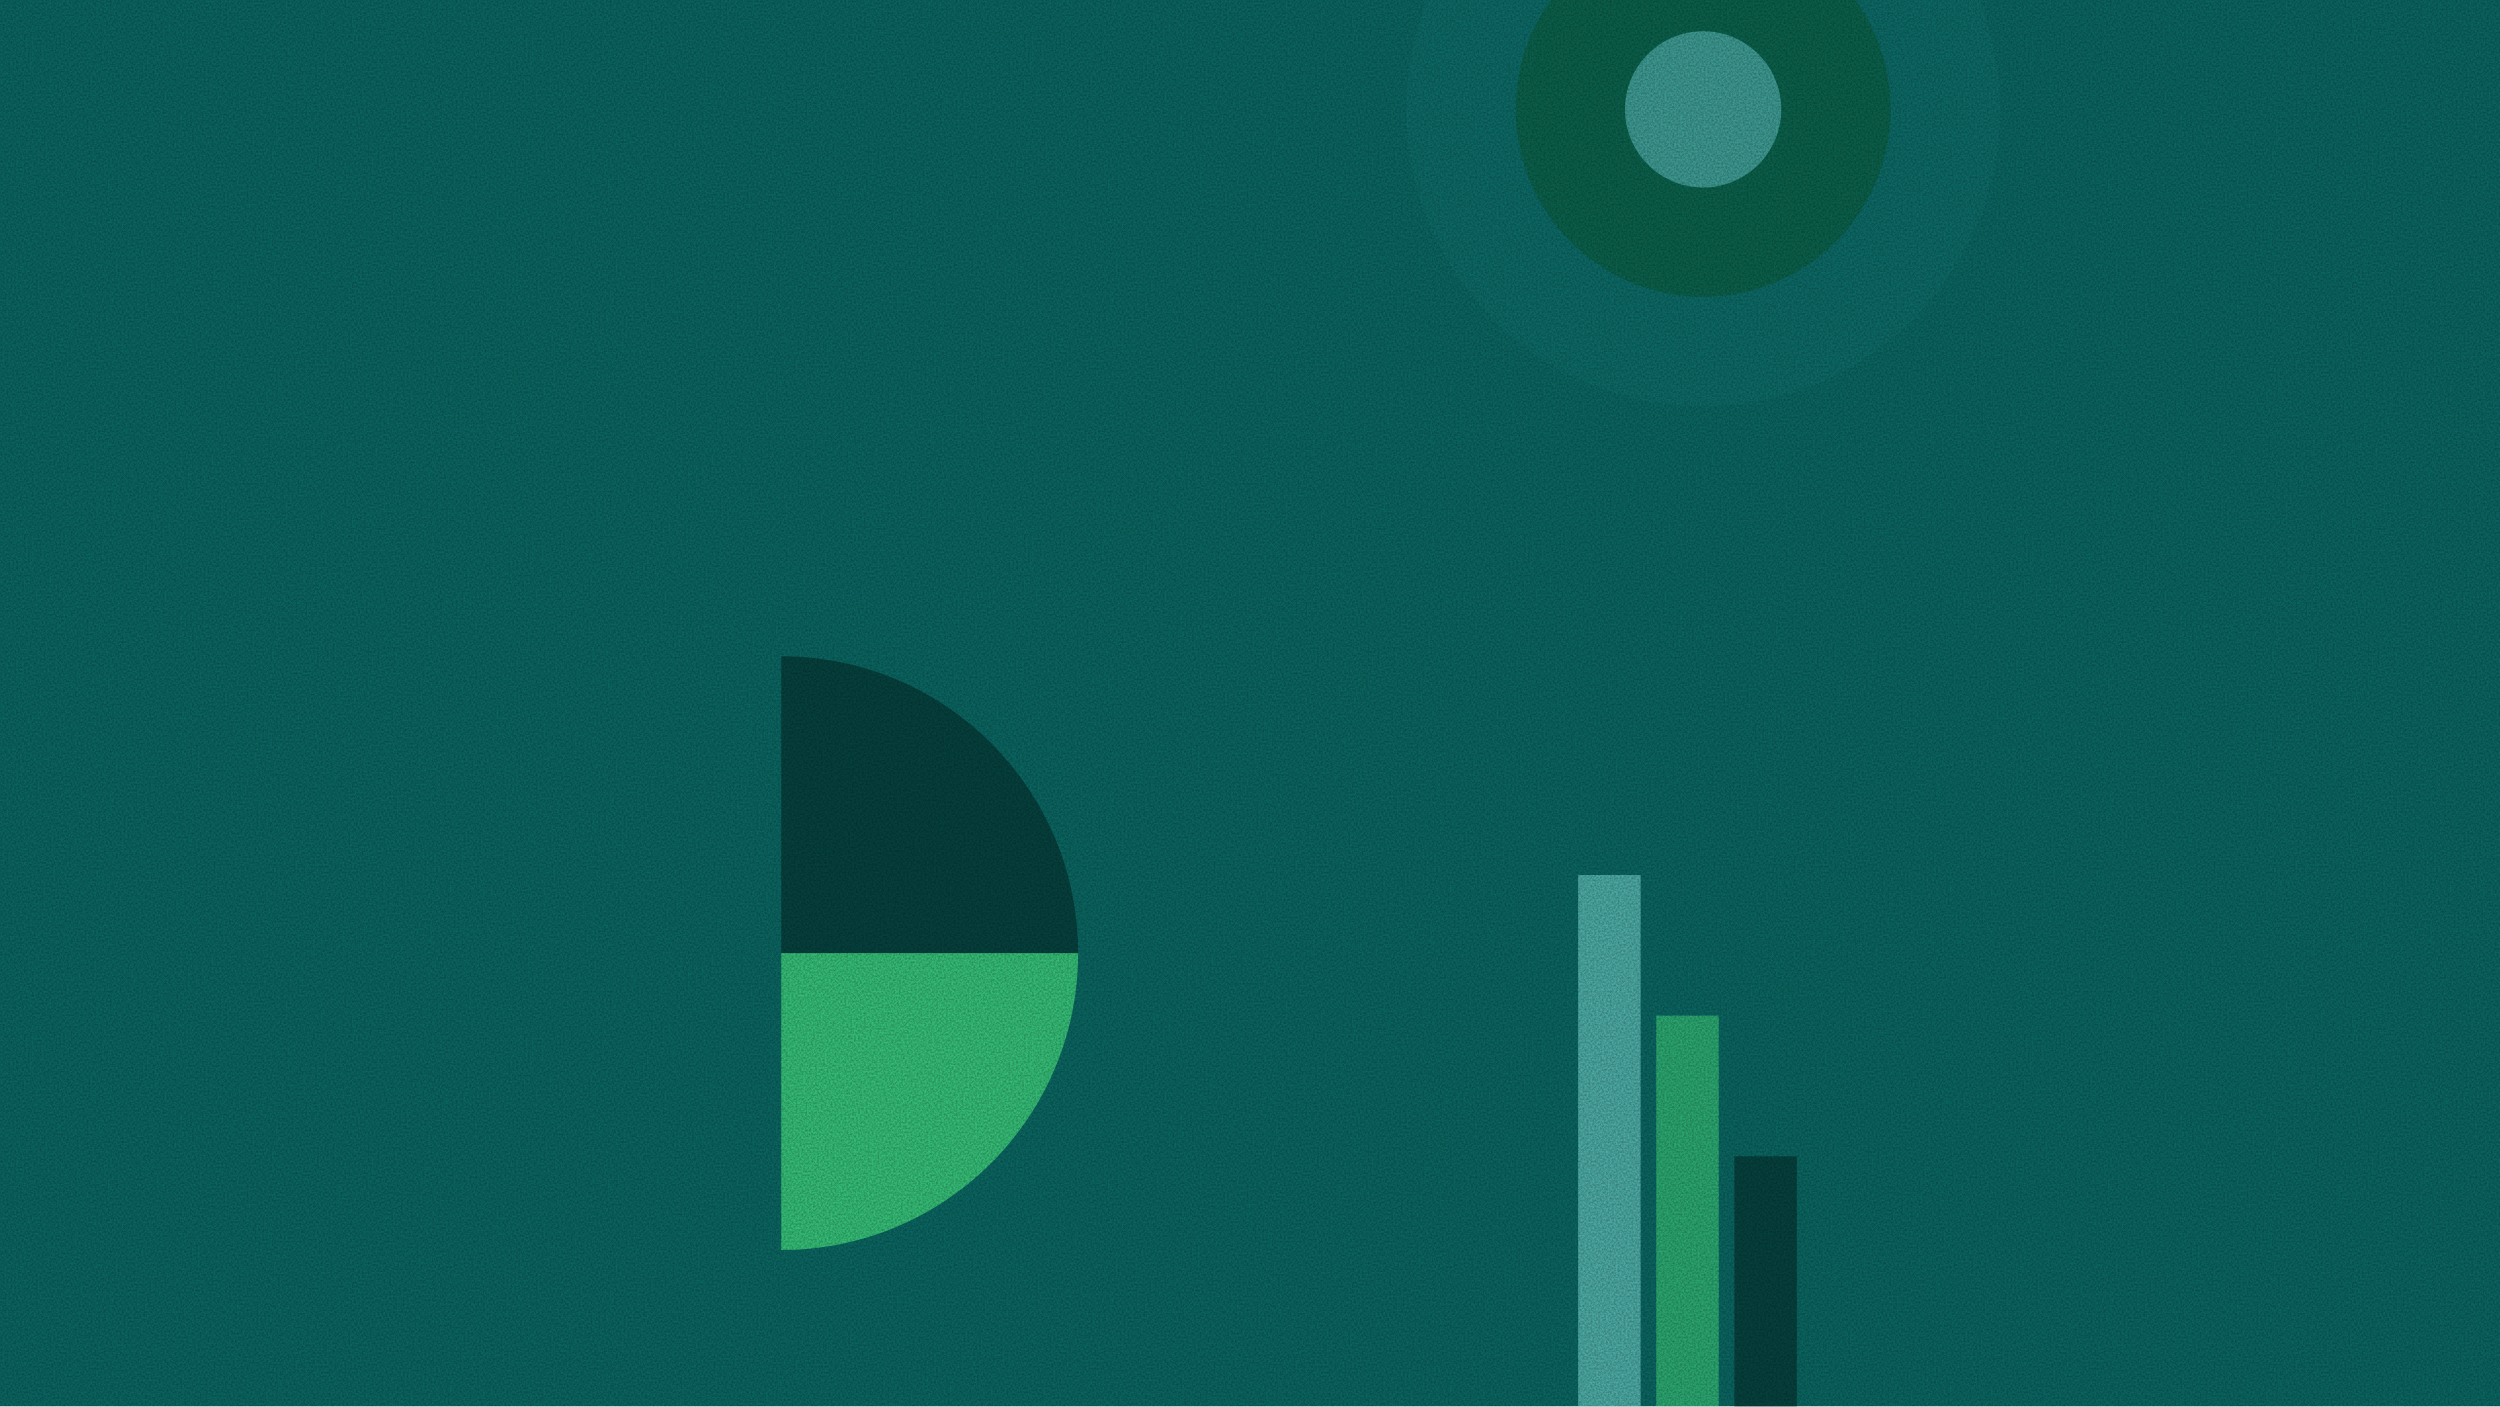
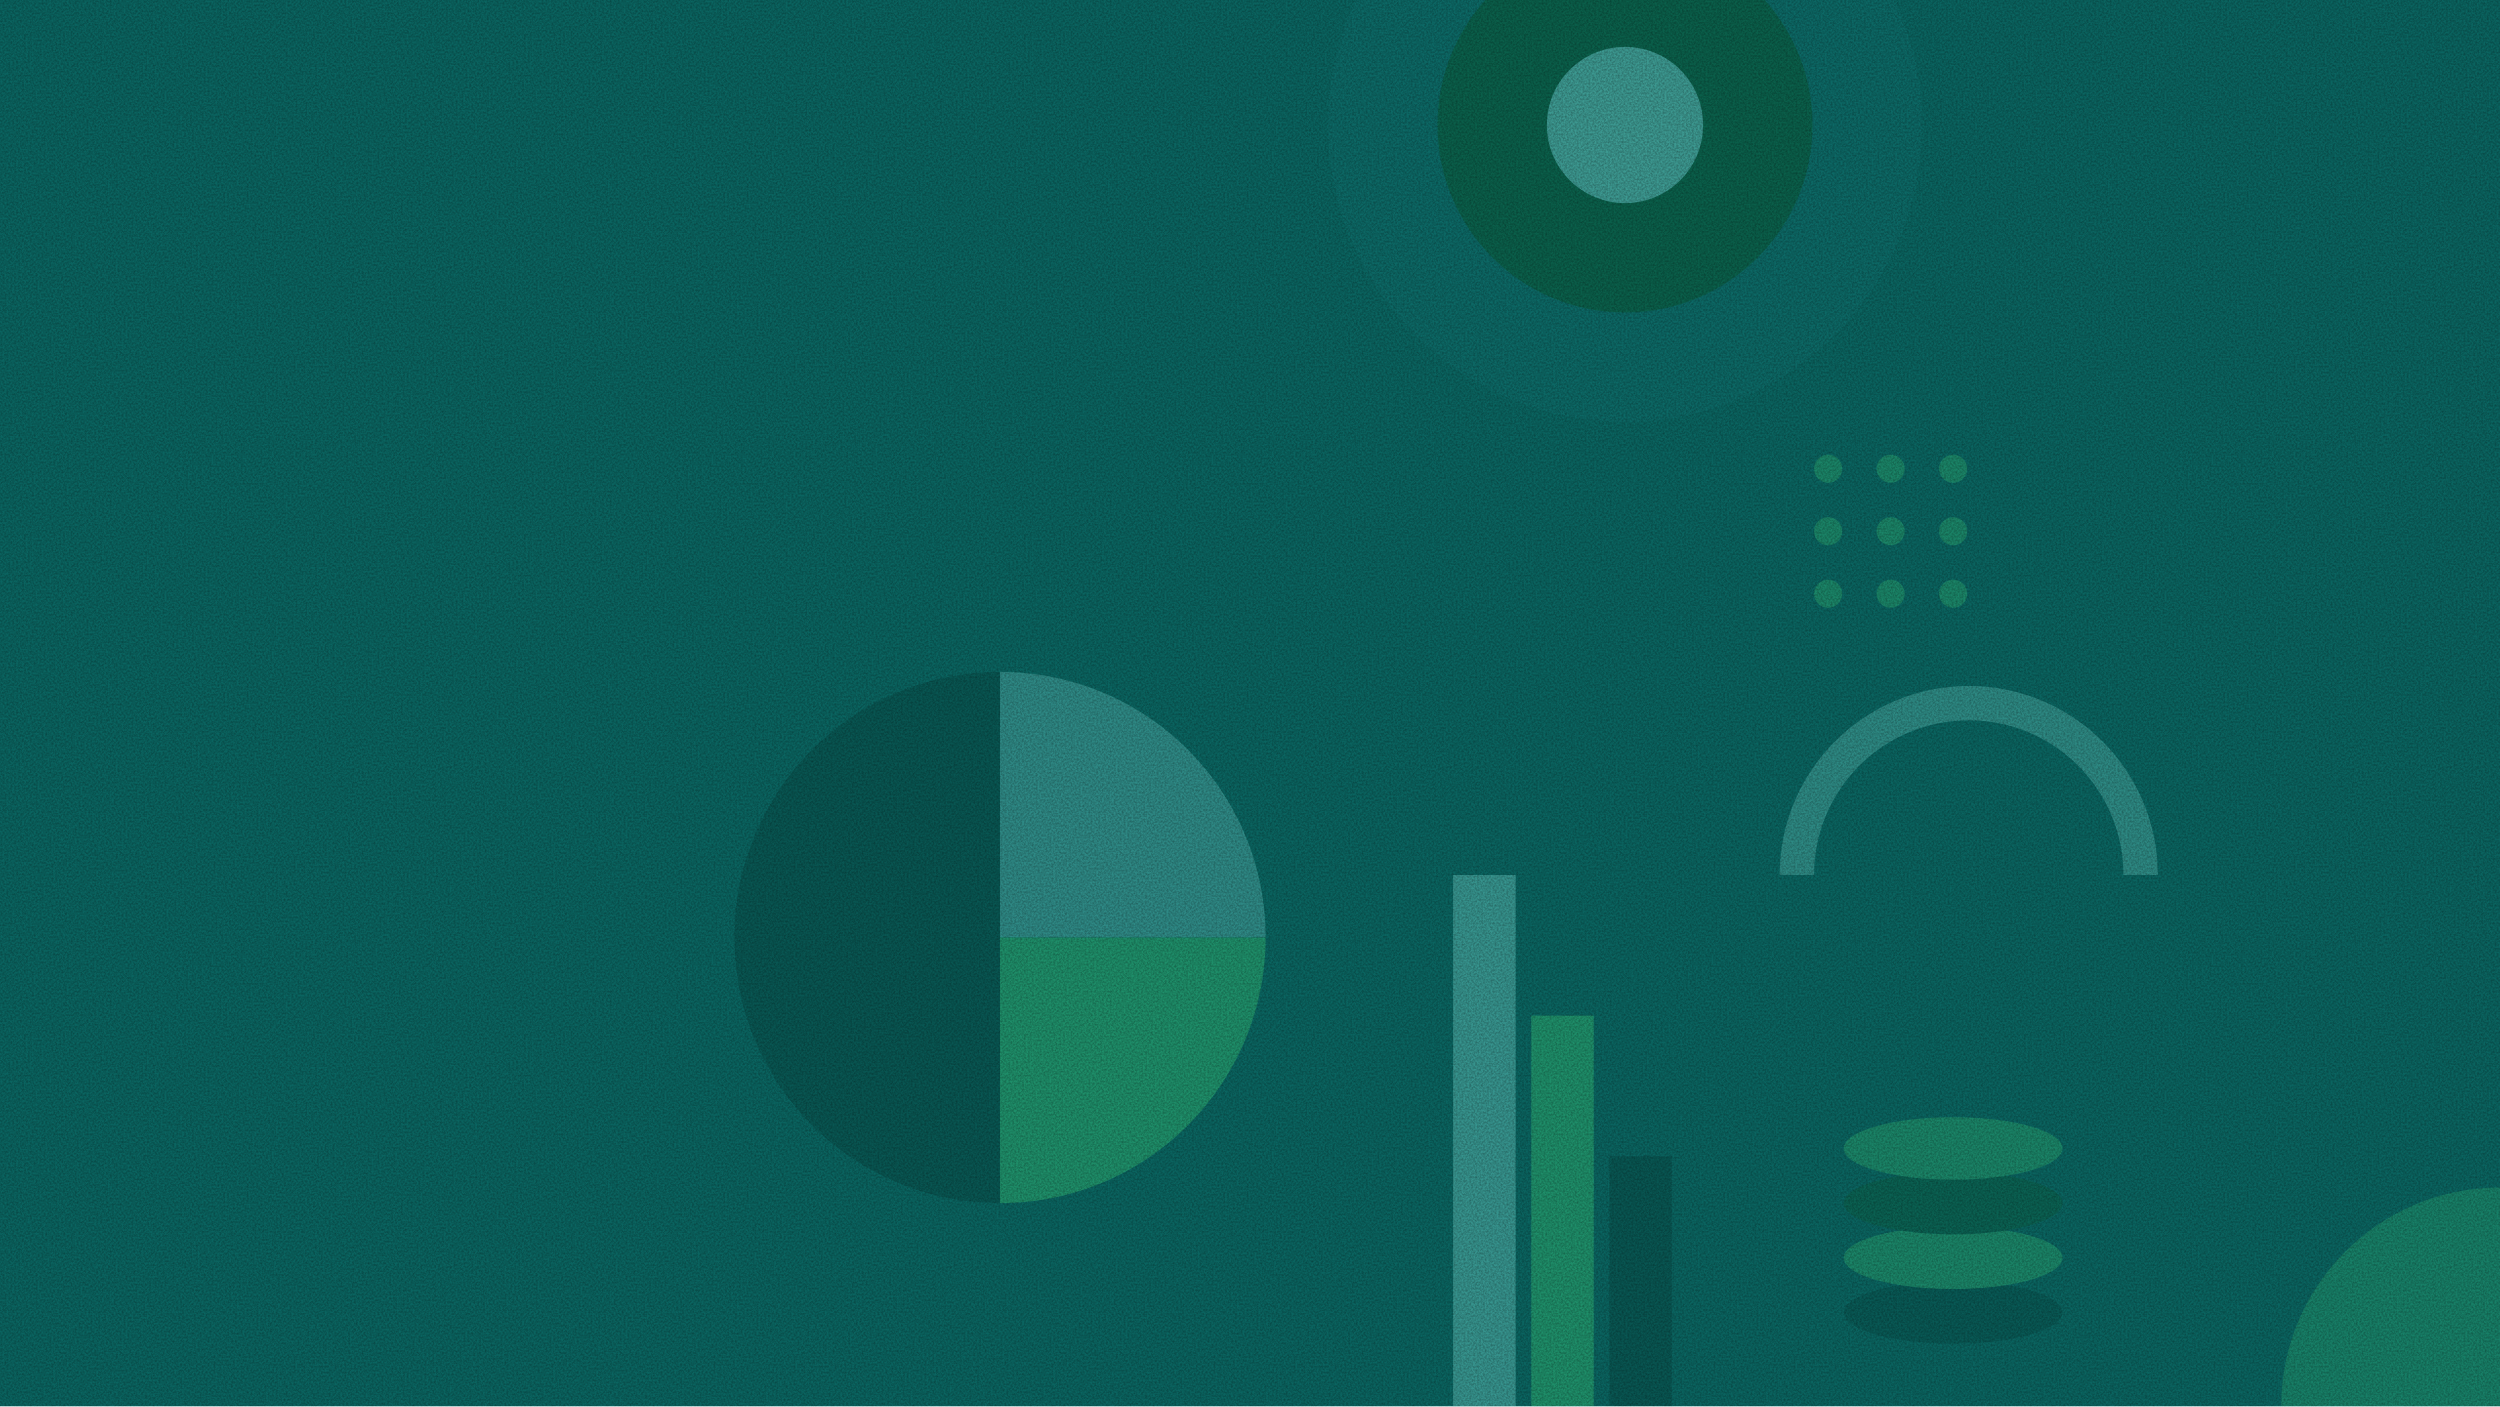
<svg xmlns="http://www.w3.org/2000/svg" viewBox="0 0 1600 900" preserveAspectRatio="xMidYMax slice">
  <defs>
    <clipPath id="c">
      <rect width="1600" height="900" />
    </clipPath>
    <filter id="gr" x="0" y="0" width="100%" height="100%">
      <feTurbulence type="fractalNoise" baseFrequency=".8" numOctaves="2" seed="5" />
      <feColorMatrix values="0 0 0 0 0  0 0 0 0 0  0 0 0 0 0  0 0 0 .9 -.25" />
    </filter>
  </defs>
  <g clip-path="url(#c)">
    <rect width="1600" height="900" fill="#0a6460" />
    <g opacity=".5">
-       <circle cx="1090" cy="70" r="190" fill="#0d6b69" />
-       <circle cx="1090" cy="70" r="120" fill="#0a5a34" />
-       <circle cx="1090" cy="70" r="50" fill="#7fe0d8" opacity=".85" />
+       <circle cx="1040" cy="80" r="190" fill="#0d6b69" />
+       <circle cx="1040" cy="80" r="120" fill="#0a5a34" />
+       <circle cx="1040" cy="80" r="50" fill="#7fe0d8" opacity=".85" />
    </g>
-     <path d="M500 420 A190 190 0 0 1 690 610 L500 610 Z" fill="#05403d" />
-     <path d="M500 610 L690 610 A190 190 0 0 1 500 800 Z" fill="#3fd17a" opacity=".8" />
-     <rect x="1010" y="560" width="40" height="340" fill="#7fe0d8" opacity=".55" />
-     <rect x="1060" y="650" width="40" height="250" fill="#3fd17a" opacity=".6" />
-     <rect x="1110" y="740" width="40" height="160" fill="#05403d" />
+     <g opacity=".38">
+       <path d="M640 430 A170 170 0 0 0 640 770 Z" fill="#05403d" />
+       <path d="M640 600 L640 430 A170 170 0 0 1 810 600 Z" fill="#7fe0d8" opacity=".8" />
+       <path d="M640 600 L810 600 A170 170 0 0 1 640 770 Z" fill="#3fd17a" />
+     </g>
+     <g opacity=".38">
+       <rect x="930" y="560" width="40" height="340" fill="#7fe0d8" />
+       <rect x="980" y="650" width="40" height="250" fill="#3fd17a" />
+       <rect x="1030" y="740" width="40" height="160" fill="#05403d" />
+     </g>
+     <g opacity=".3" fill="#3fd17a">
+       <circle cx="1170" cy="300" r="9" />
+       <circle cx="1210" cy="300" r="9" />
+       <circle cx="1250" cy="300" r="9" />
+       <circle cx="1170" cy="340" r="9" />
+       <circle cx="1210" cy="340" r="9" />
+       <circle cx="1250" cy="340" r="9" />
+       <circle cx="1170" cy="380" r="9" />
+       <circle cx="1210" cy="380" r="9" />
+       <circle cx="1250" cy="380" r="9" />
+     </g>
+     <path d="M1150 560 A110 110 0 0 1 1370 560" fill="none" stroke="#7fe0d8" stroke-width="22" opacity=".3" />
+     <g opacity=".3">
+       <ellipse cx="1250" cy="840" rx="70" ry="20" fill="#05403d" />
+       <ellipse cx="1250" cy="805" rx="70" ry="20" fill="#3fd17a" />
+       <ellipse cx="1250" cy="770" rx="70" ry="20" fill="#0a5a34" />
+       <ellipse cx="1250" cy="735" rx="70" ry="20" fill="#3fd17a" />
+     </g>
+     <path d="M1600 900 L1460 900 A140 140 0 0 1 1600 760 Z" fill="#3fd17a" opacity=".25" />
    <rect width="1600" height="900" filter="url(#gr)" opacity=".5" />
  </g>
</svg>
